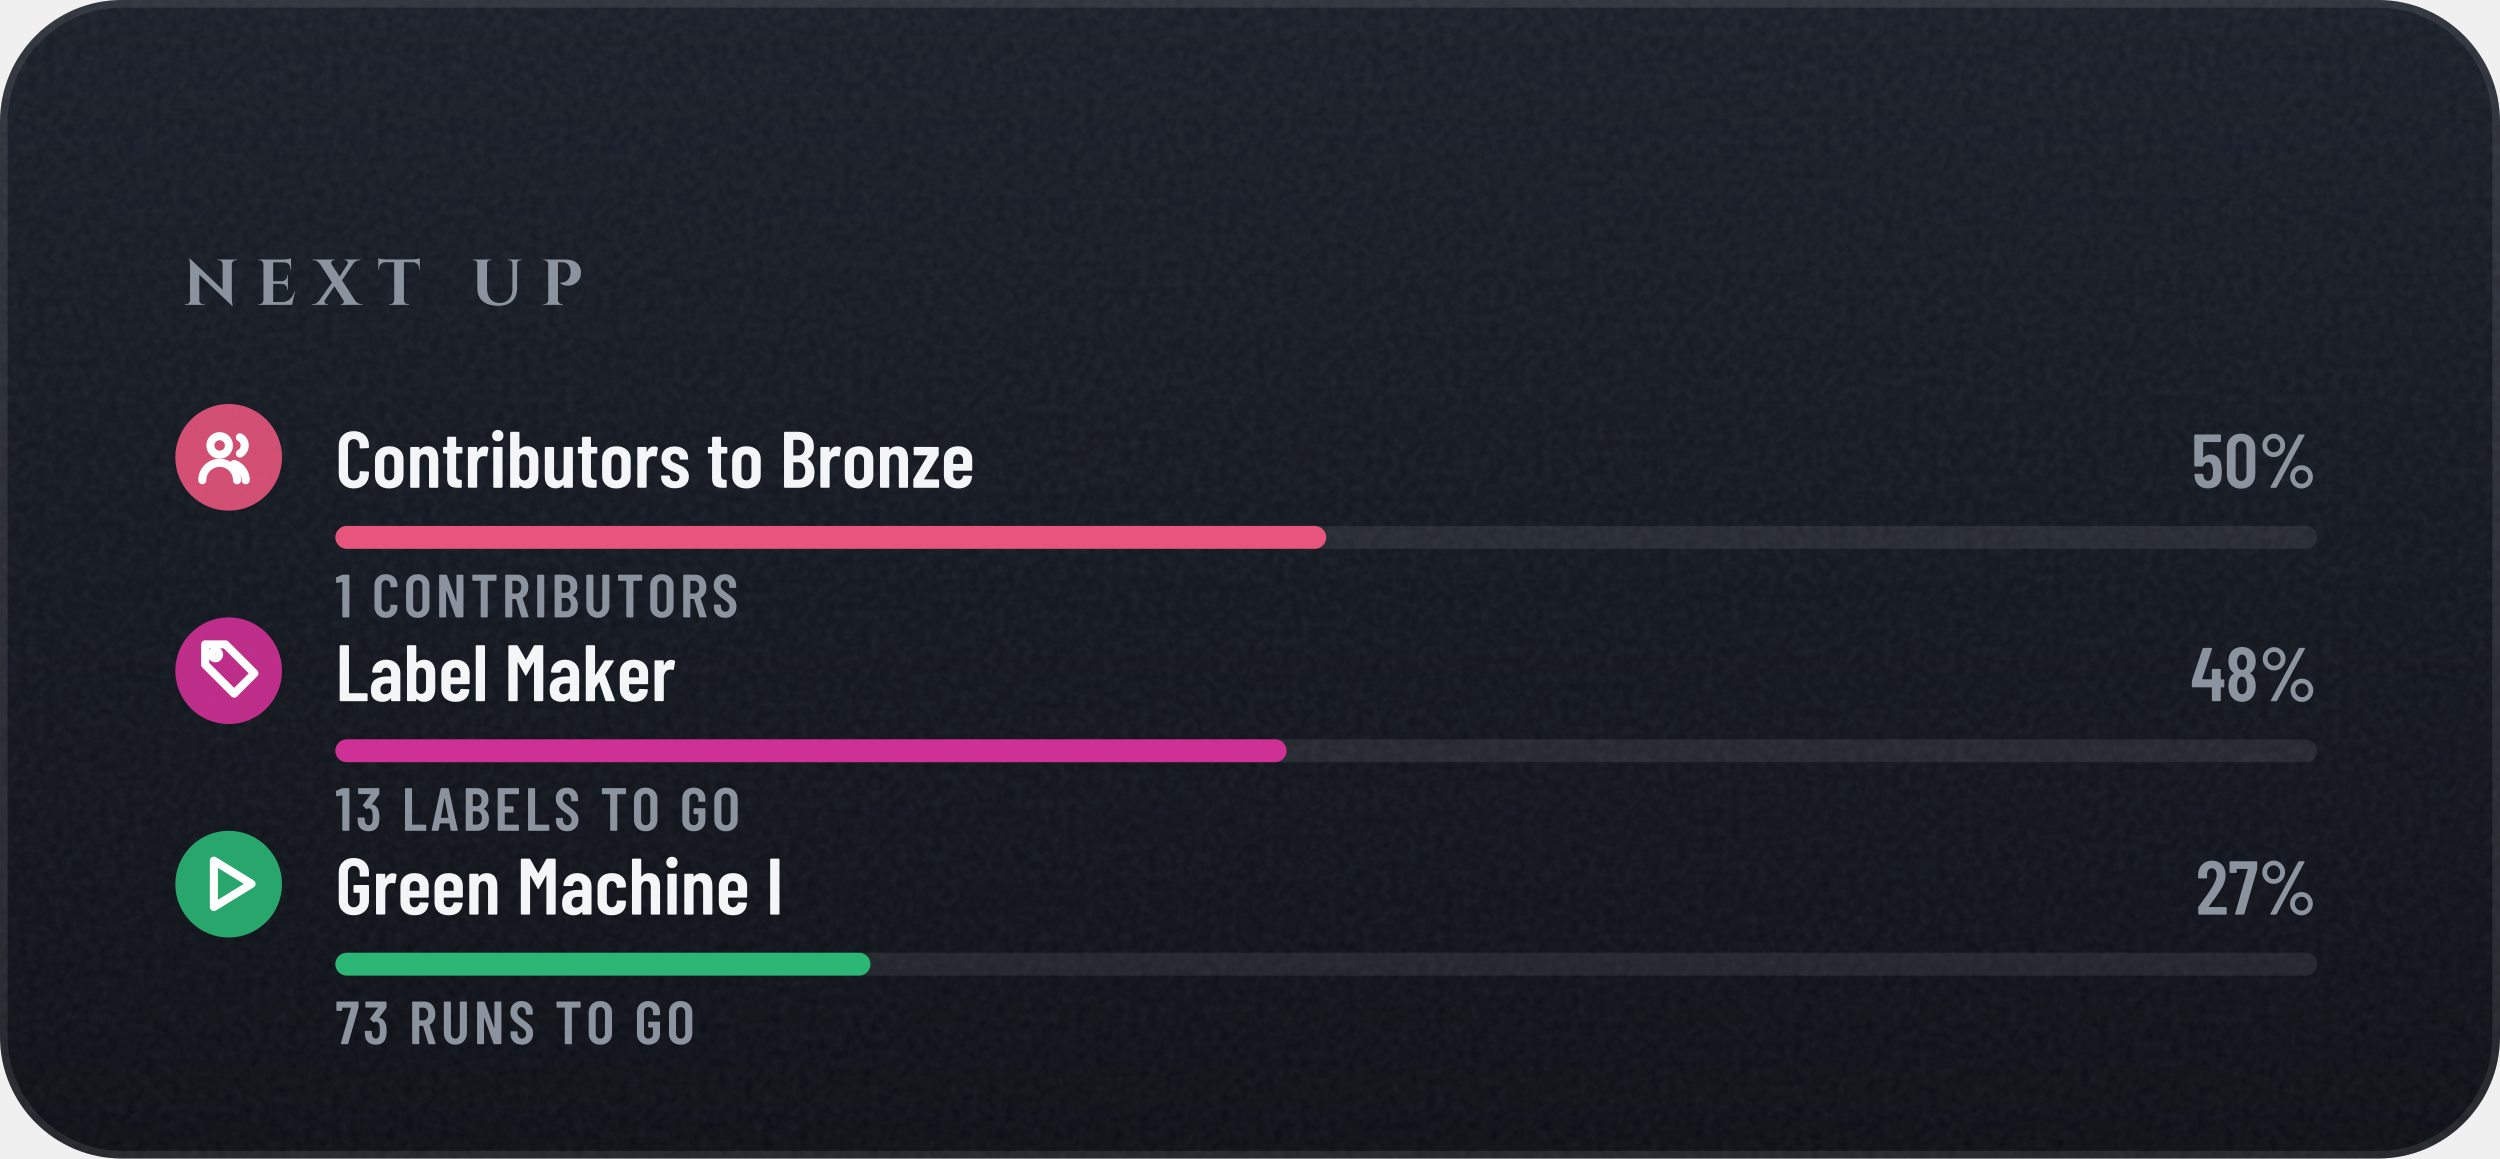
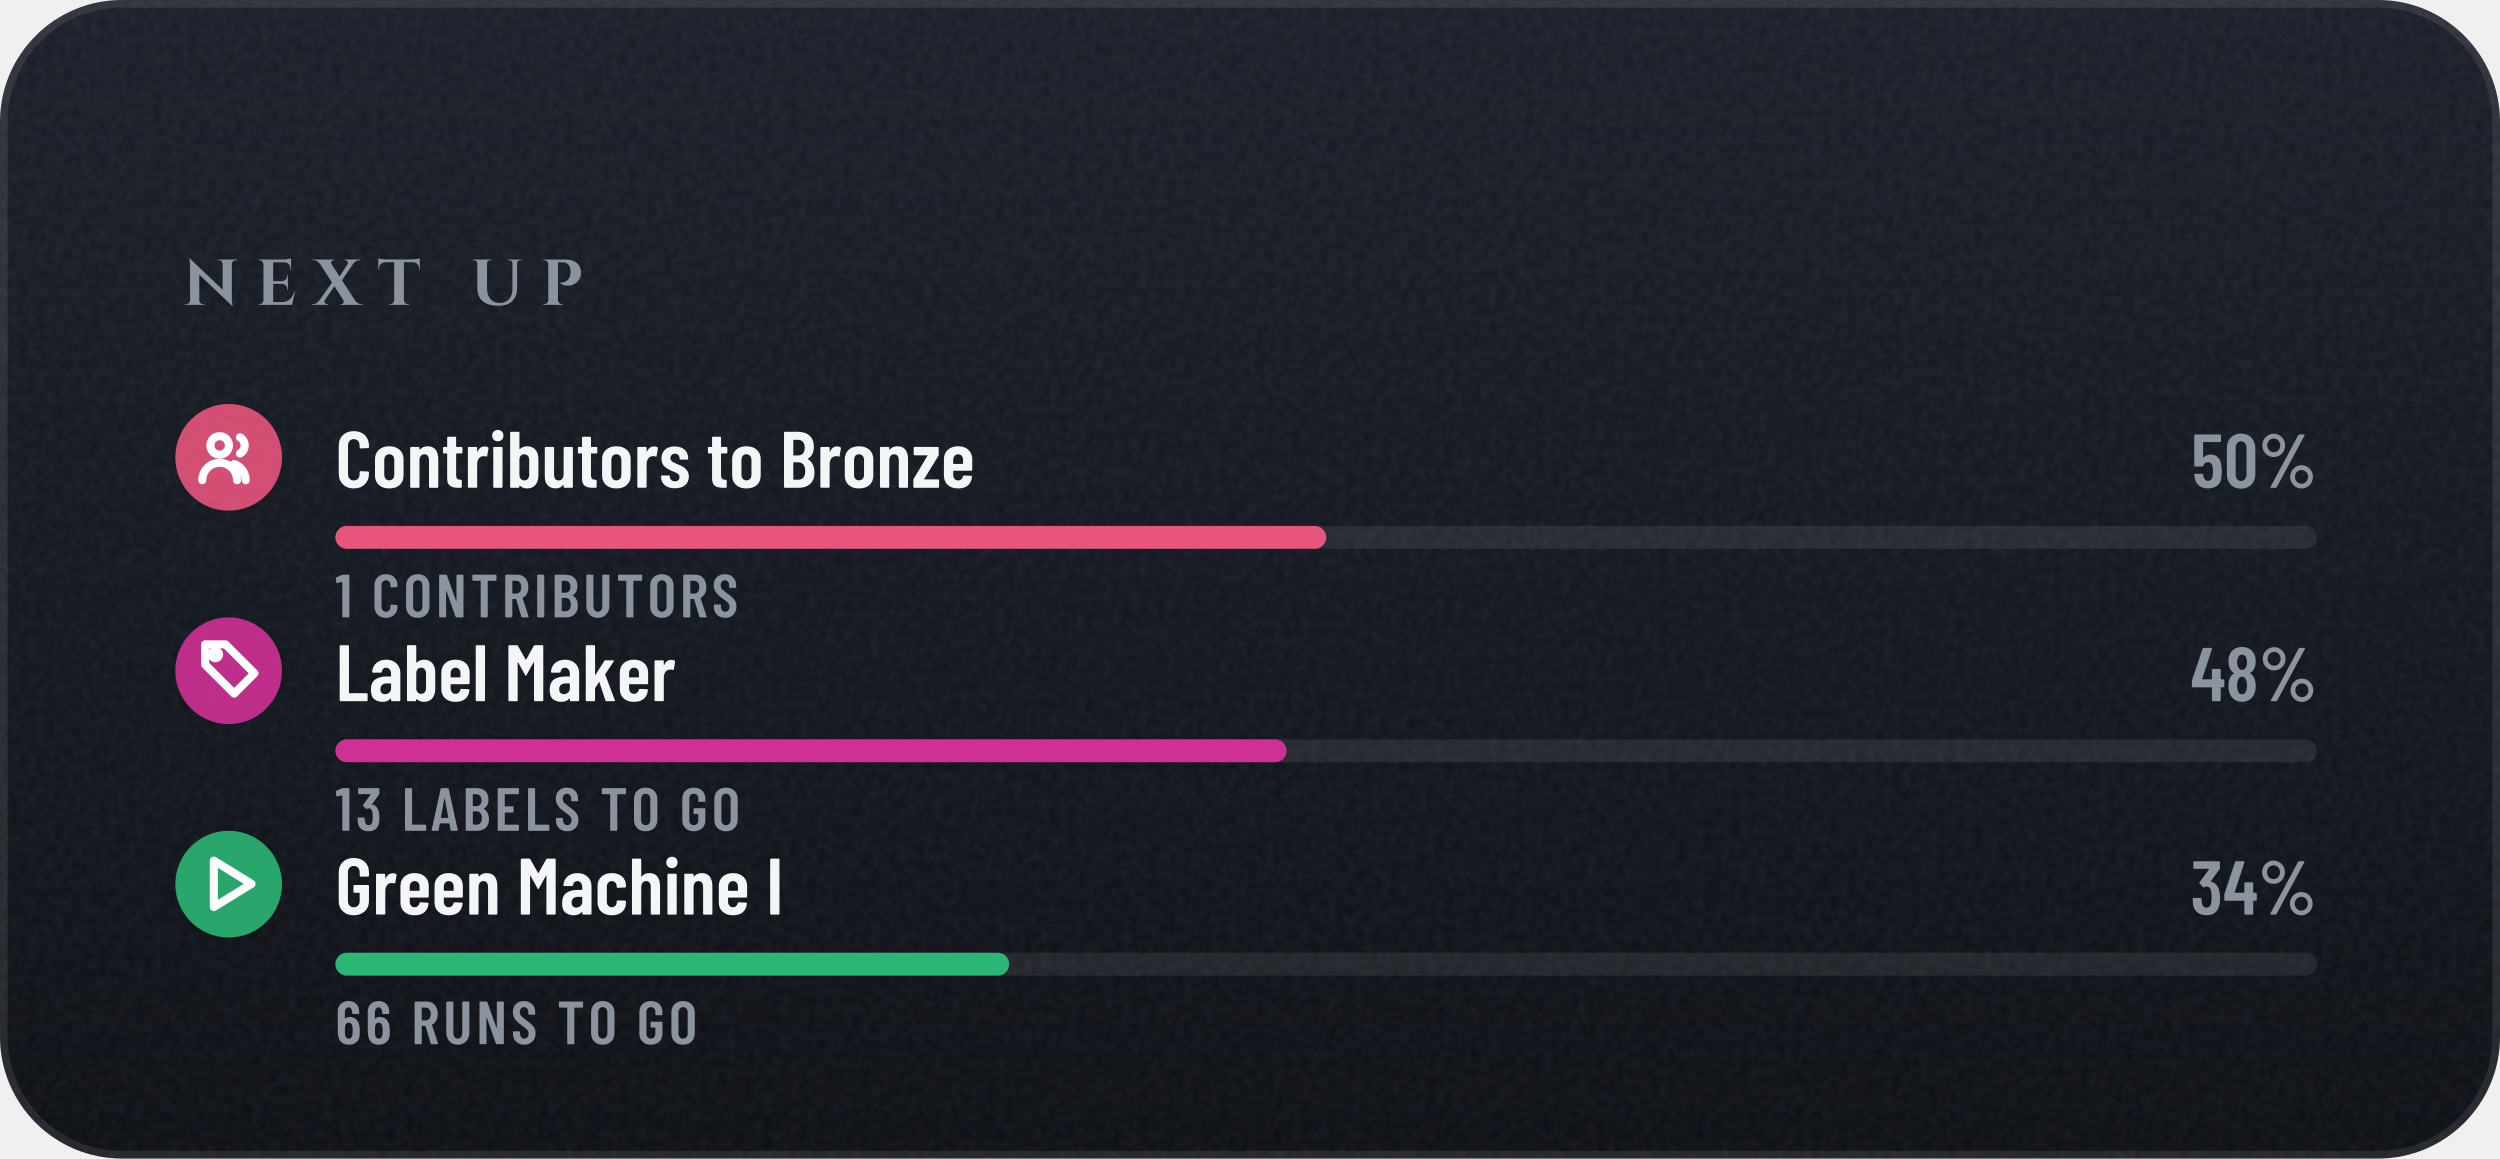
- <svg xmlns="http://www.w3.org/2000/svg" width="328" height="152" viewBox="0 0 328 152" role="img" aria-label="Next up: Contributors to Bronze 50%, Label Maker 48%, Green Machine I 27%">
+ <svg xmlns="http://www.w3.org/2000/svg" width="328" height="152" viewBox="0 0 328 152" role="img" aria-label="Next up: Contributors to Bronze 50%, Label Maker 48%, Green Machine I 34%">
  <defs>
    <linearGradient id="bg" x1="0" y1="0" x2="0" y2="1">
      <stop offset="0" stop-color="#171C26" />
      <stop offset="1" stop-color="#0A0D13" />
    </linearGradient>
    <clipPath id="card">
      <rect width="328" height="152" rx="16" />
    </clipPath>
    <filter id="grain" x="0" y="0" width="100%" height="100%">
      <feTurbulence type="fractalNoise" baseFrequency=".85" numOctaves="2" stitchTiles="stitch" />
      <feColorMatrix values="0 0 0 0 1 0 0 0 0 1 0 0 0 0 1 0 0 0 .07 0" />
    </filter>
    <radialGradient id="glow" cx=".5" cy=".5" r=".5">
      <stop offset="0" stop-color="#5A626D" stop-opacity="0" />
      <stop offset="1" stop-color="#5A626D" stop-opacity="0" />
    </radialGradient>
    <linearGradient id="mh" x1="0" y1="0" x2="1" y2="0">
      <stop offset="0" stop-color="#252A32" />
      <stop offset="0.2" stop-color="#3A414B" />
      <stop offset="0.4" stop-color="#838B96" />
      <stop offset="0.54" stop-color="#5A626D" />
      <stop offset="0.78" stop-color="#3A414B" />
      <stop offset="1" stop-color="#252A32" />
    </linearGradient>
    <linearGradient id="md" x1="0" y1="0" x2="1" y2="1">
      <stop offset="0" stop-color="#252A32" />
      <stop offset="0.2" stop-color="#3A414B" />
      <stop offset="0.4" stop-color="#838B96" />
      <stop offset="0.54" stop-color="#5A626D" />
      <stop offset="0.78" stop-color="#3A414B" />
      <stop offset="1" stop-color="#252A32" />
    </linearGradient>
    <linearGradient id="mdr" x1="1" y1="1" x2="0" y2="0">
      <stop offset="0" stop-color="#252A32" />
      <stop offset="0.2" stop-color="#3A414B" />
      <stop offset="0.4" stop-color="#838B96" />
      <stop offset="0.54" stop-color="#5A626D" />
      <stop offset="0.78" stop-color="#3A414B" />
      <stop offset="1" stop-color="#252A32" />
    </linearGradient>
    <linearGradient id="dia" x1="0" y1="0" x2="1" y2="0">
      <stop offset="0" stop-color="#6CCBFF" />
      <stop offset=".5" stop-color="#C4B2FF" />
      <stop offset="1" stop-color="#F29BDD" />
    </linearGradient>
    <linearGradient id="pb" x1="0" y1="0" x2="1" y2="0">
      <stop offset="0" stop-color="#8F5125" />
      <stop offset="1" stop-color="#F5C69A" />
    </linearGradient>
    <linearGradient id="shg" x1="0" y1="0" x2="1" y2="0">
      <stop offset="0" stop-color="#FFFFFF" stop-opacity="0" />
      <stop offset=".5" stop-color="#FFFFFF" stop-opacity=".6" />
      <stop offset="1" stop-color="#FFFFFF" stop-opacity="0" />
    </linearGradient>
  </defs>
  <g clip-path="url(#card)">
    <rect width="328" height="152" fill="url(#bg)" />
    <rect width="328" height="152" filter="url(#grain)" />
  </g>
  <rect x=".5" y=".5" width="327" height="151" rx="15.5" fill="none" stroke="#FFFFFF" stroke-opacity=".09" />
  <g transform="translate(24 40) scale(0.0085 -0.0085)" fill="#8B949E">
    <use href="#s78" x="0" />
    <use href="#s69" x="1124" />
    <use href="#s88" x="2015" />
    <use href="#s84" x="3002" />
    <use href="#s85" x="4437" />
    <use href="#s80" x="5517" />
  </g>
  <circle cx="30" cy="60" r="7" fill="#E7557C" fill-opacity=".9" />
  <g transform="translate(25.4 55.4) scale(0.38)" fill="none" stroke="#FFFFFF" stroke-width="2.8" stroke-linecap="round" stroke-linejoin="round">
    <circle cx="9" cy="8" r="3.2" />
    <path d="M3 20a6 6 0 0 1 12 0M16 5.2a3.2 3.2 0 0 1 0 5.6M18 20a6 6 0 0 0-4-5.6" />
  </g>
  <g transform="translate(44 64) scale(0.0105 -0.0105)" fill="#F3F5F7">
    <use href="#m67" x="0" />
    <use href="#m111" x="457" />
    <use href="#m110" x="889" />
    <use href="#m116" x="1328" />
    <use href="#m114" x="1610" />
    <use href="#m105" x="1923" />
    <use href="#m98" x="2138" />
    <use href="#m117" x="2575" />
    <use href="#m116" x="3013" />
    <use href="#m111" x="3295" />
    <use href="#m114" x="3727" />
    <use href="#m115" x="4040" />
    <use href="#m116" x="4638" />
    <use href="#m111" x="4920" />
    <use href="#m66" x="5552" />
    <use href="#m114" x="6014" />
    <use href="#m111" x="6327" />
    <use href="#m110" x="6759" />
    <use href="#m122" x="7198" />
    <use href="#m101" x="7566" />
  </g>
  <g transform="translate(287.5 64) scale(0.01 -0.01)" fill="#8B949E">
    <use href="#m53" x="0" />
    <use href="#m48" x="428" />
    <use href="#m37" x="878" />
  </g>
  <rect x="44" y="69" width="260" height="3" rx="1.5" fill="#FFFFFF" fill-opacity=".08" />
  <rect x="44" y="69" width="130" height="3" rx="1.5" fill="#E7557C" />
  <g transform="translate(44 81) scale(0.008 -0.008)" fill="#8B949E">
    <use href="#m49" x="0" />
    <use href="#m67" x="599" />
    <use href="#m79" x="1118" />
    <use href="#m78" x="1648" />
    <use href="#m84" x="2218" />
    <use href="#m82" x="2732" />
    <use href="#m73" x="3256" />
    <use href="#m66" x="3542" />
    <use href="#m85" x="4066" />
    <use href="#m84" x="4607" />
    <use href="#m79" x="5122" />
    <use href="#m82" x="5651" />
    <use href="#m83" x="6174" />
  </g>
  <circle cx="30" cy="88" r="7" fill="#CF3095" fill-opacity=".9" />
  <g transform="translate(25.4 83.4) scale(0.38)" fill="none" stroke="#FFFFFF" stroke-width="2.8" stroke-linecap="round" stroke-linejoin="round">
    <path d="M11 3H4v7l10 10 7-7z" />
    <circle cx="7.5" cy="6.5" r="1.3" />
  </g>
  <g transform="translate(44 92) scale(0.0105 -0.0105)" fill="#F3F5F7">
    <use href="#m76" x="0" />
    <use href="#m97" x="415" />
    <use href="#m98" x="849" />
    <use href="#m101" x="1286" />
    <use href="#m108" x="1712" />
    <use href="#m77" x="2111" />
    <use href="#m97" x="2649" />
    <use href="#m107" x="3083" />
    <use href="#m101" x="3516" />
    <use href="#m114" x="3942" />
  </g>
  <g transform="translate(287.4 92) scale(0.01 -0.01)" fill="#8B949E">
    <use href="#m52" x="0" />
    <use href="#m56" x="459" />
    <use href="#m37" x="893" />
  </g>
  <rect x="44" y="97" width="260" height="3" rx="1.5" fill="#FFFFFF" fill-opacity=".08" />
  <rect x="44" y="97" width="124.8" height="3" rx="1.5" fill="#CF3095" />
  <g transform="translate(44 109) scale(0.008 -0.008)" fill="#8B949E">
    <use href="#m49" x="0" />
    <use href="#m51" x="336" />
    <use href="#m76" x="1088" />
    <use href="#m65" x="1565" />
    <use href="#m66" x="2084" />
    <use href="#m69" x="2608" />
    <use href="#m76" x="3106" />
    <use href="#m83" x="3583" />
    <use href="#m84" x="4342" />
    <use href="#m79" x="4856" />
    <use href="#m71" x="5648" />
    <use href="#m79" x="6173" />
  </g>
  <circle cx="30" cy="116" r="7" fill="#2BB675" fill-opacity=".9" />
  <g transform="translate(25.4 111.4) scale(0.38)" fill="none" stroke="#FFFFFF" stroke-width="2.8" stroke-linecap="round" stroke-linejoin="round">
    <path d="M7 4l13 8-13 8z" />
  </g>
  <g transform="translate(44 120) scale(0.0105 -0.0105)" fill="#F3F5F7">
    <use href="#m71" x="0" />
    <use href="#m114" x="462" />
    <use href="#m101" x="775" />
    <use href="#m101" x="1201" />
    <use href="#m110" x="1627" />
    <use href="#m77" x="2266" />
    <use href="#m97" x="2804" />
    <use href="#m99" x="3238" />
    <use href="#m104" x="3660" />
    <use href="#m105" x="4099" />
    <use href="#m110" x="4314" />
    <use href="#m101" x="4753" />
    <use href="#m73" x="5379" />
  </g>
-   <g transform="translate(288.1 120) scale(0.01 -0.01)" fill="#8B949E">
-     <use href="#m50" x="0" />
-     <use href="#m55" x="425" />
-     <use href="#m37" x="817" />
+   <g transform="translate(287.4 120) scale(0.01 -0.01)" fill="#8B949E">
+     <use href="#m51" x="0" />
+     <use href="#m52" x="426" />
+     <use href="#m37" x="885" />
  </g>
  <rect x="44" y="125" width="260" height="3" rx="1.5" fill="#FFFFFF" fill-opacity=".08" />
-   <rect x="44" y="125" width="70.2" height="3" rx="1.5" fill="#2BB675" />
+   <rect x="44" y="125" width="88.4" height="3" rx="1.5" fill="#2BB675" />
  <g transform="translate(44 137) scale(0.008 -0.008)" fill="#8B949E">
-     <use href="#m55" x="0" />
-     <use href="#m51" x="454" />
-     <use href="#m82" x="1206" />
-     <use href="#m85" x="1729" />
-     <use href="#m78" x="2270" />
-     <use href="#m83" x="2839" />
-     <use href="#m84" x="3598" />
-     <use href="#m79" x="4112" />
-     <use href="#m71" x="4904" />
-     <use href="#m79" x="5429" />
+     <use href="#m54" x="0" />
+     <use href="#m54" x="492" />
+     <use href="#m82" x="1246" />
+     <use href="#m85" x="1769" />
+     <use href="#m78" x="2310" />
+     <use href="#m83" x="2879" />
+     <use href="#m84" x="3638" />
+     <use href="#m79" x="4152" />
+     <use href="#m71" x="4944" />
+     <use href="#m79" x="5469" />
  </g>
  <defs>
    <path id="m37" d="M54 557Q54 598 74 633Q94 668 128 688Q163 709 204 709Q244 709 278 688Q313 668 333 633Q353 598 353 557Q353 515 333 480Q313 445 279 424Q245 404 204 404Q163 404 128 424Q94 445 74 480Q54 515 54 557ZM162 14 526 692Q530 700 541 700H599Q606 700 608 696Q610 692 607 686L243 8Q239 0 228 0H170Q163 0 161 4Q159 8 162 14ZM289 557Q289 594 264 620Q239 647 204 647Q168 647 143 621Q118 595 118 557Q118 519 143 492Q168 466 204 466Q240 466 264 492Q289 519 289 557ZM419 144Q419 185 439 220Q459 255 493 276Q527 296 568 296Q609 296 643 276Q677 255 697 220Q717 185 717 144Q717 102 697 67Q677 32 643 12Q609 -9 568 -9Q527 -9 493 12Q459 32 439 67Q419 102 419 144ZM654 144Q654 182 629 208Q604 234 568 234Q532 234 507 208Q482 182 482 144Q482 106 507 80Q532 53 568 53Q604 53 629 80Q654 106 654 144Z" />
    <path id="m48" d="M38 183V517Q38 604 89 658Q140 711 224 711Q309 711 360 658Q412 604 412 517V183Q412 96 360 42Q309 -11 224 -11Q140 -11 89 42Q38 96 38 183ZM296 176V524Q296 563 276 586Q257 610 224 610Q192 610 173 586Q154 563 154 524V176Q154 137 173 114Q192 90 224 90Q257 90 276 114Q296 137 296 176Z" />
    <path id="m49" d="M122 700H218Q223 700 226 696Q230 693 230 688V12Q230 7 226 4Q223 0 218 0H126Q121 0 118 4Q114 7 114 12V576Q114 578 112 580Q111 582 109 581L27 565H24Q13 565 13 576L10 643Q10 653 18 657L107 697Q114 700 122 700Z" />
-     <path id="m50" d="M173 100H392Q397 100 400 96Q404 93 404 88V12Q404 7 400 4Q397 0 392 0H43Q38 0 34 4Q31 7 31 12V92Q31 101 36 107L75 160Q114 212 152 266Q189 320 215 363Q273 459 273 522Q273 562 256 585Q238 608 209 608Q180 608 163 586Q146 563 147 526V487Q147 482 144 478Q140 475 135 475H41Q36 475 32 478Q29 482 29 487V530Q33 610 84 659Q134 708 214 708Q293 708 342 656Q390 605 390 521Q390 471 373 422Q356 373 319 317Q294 277 260 229Q225 181 214 166Q184 126 170 106Q168 104 169 102Q170 100 173 100Z" />
    <path id="m51" d="M387 218Q387 169 380 134Q368 66 326 29Q283 -8 210 -8Q134 -8 86 32Q38 73 32 143Q30 165 28 207Q28 219 40 219H132Q144 219 144 207Q146 173 148 156Q153 125 169 108Q185 92 210 92Q234 92 250 108Q266 123 271 152Q276 182 276 230Q276 281 269 315Q263 341 248 355Q233 369 210 369Q195 369 183 360Q177 356 174 356Q172 356 166 360L119 408Q115 412 115 417Q115 421 118 425L243 595Q245 597 244 599Q242 601 239 601H49Q44 601 40 604Q37 608 37 613V688Q37 693 40 696Q44 700 49 700H373Q378 700 382 696Q385 693 385 688V609Q385 602 380 594L266 438Q262 432 268 431Q309 426 338 392Q368 358 378 307Q387 267 387 218Z" />
    <path id="m52" d="M443 275V194Q443 189 440 186Q436 182 431 182H401Q396 182 396 177V12Q396 7 392 4Q389 0 384 0H292Q287 0 284 4Q280 7 280 12V177Q280 182 275 182H29Q24 182 20 186Q17 189 17 194V259Q17 268 19 274L158 690Q161 700 171 700H271Q277 700 280 696Q283 693 281 686L153 293Q152 287 157 287H275Q280 287 280 292V412Q280 417 284 420Q287 424 292 424H384Q389 424 392 420Q396 417 396 412V292Q396 287 401 287H431Q436 287 440 284Q443 280 443 275Z" />
    <path id="m53" d="M400 216Q400 175 396 146Q391 72 344 32Q297 -8 219 -8Q145 -8 99 30Q53 68 43 144L40 172Q40 184 52 184H144Q156 184 157 172Q157 166 159 154Q171 92 219 92Q244 92 260 108Q275 124 280 153Q284 178 284 217Q284 254 278 281Q273 307 258 322Q242 336 219 336Q171 336 157 290Q154 279 144 279H51Q46 279 42 282Q39 286 39 291V688Q39 693 42 696Q46 700 51 700H377Q382 700 386 696Q389 693 389 688V612Q389 607 386 604Q382 600 377 600H160Q155 600 155 595V400Q155 397 157 396Q159 396 161 398Q178 416 202 426Q227 437 254 437Q314 437 350 398Q387 360 394 290Q400 259 400 216Z" />
-     <path id="m55" d="M90 13 255 594Q257 600 251 600H116Q111 600 111 595V559Q111 554 108 550Q104 547 99 547H28Q23 547 20 550Q16 554 16 559L17 688Q17 693 20 696Q24 700 29 700H368Q373 700 376 696Q380 693 380 688V607Q380 603 378 593L211 10Q208 0 197 0H100Q87 0 90 13Z" />
+     <path id="m54" d="M401 216Q401 193 399 151Q394 75 346 34Q299 -8 221 -8Q147 -8 101 30Q55 69 46 144Q40 171 40 207L39 532Q39 613 88 660Q138 708 219 708Q295 708 343 660Q391 612 391 532V507Q391 502 388 498Q384 495 379 495H287Q282 495 278 498Q275 502 275 507V526Q275 560 258 582Q242 605 219 605Q191 605 174 583Q156 561 156 526V423Q156 420 158 419Q160 418 162 420Q191 447 234 447Q303 447 346 403Q389 359 396 286Q401 253 401 216ZM284 224Q284 250 279 295Q267 353 220 353Q196 353 180 338Q165 322 160 292Q156 257 156 224Q156 195 159 157Q164 125 180 108Q195 91 220 91Q245 91 260 109Q276 127 281 160Q284 196 284 224Z" />
    <path id="m56" d="M325 364Q358 345 375 306Q396 259 396 200Q396 147 380 107Q360 53 318 22Q275 -8 216 -8Q158 -8 116 22Q73 52 53 106Q38 148 38 200Q38 259 56 301Q71 341 109 363Q113 366 109 369Q76 390 58 427Q38 470 38 523Q38 581 58 620Q78 664 120 688Q161 712 216 712Q270 712 312 688Q353 665 374 621Q396 579 396 523Q396 471 376 429Q358 392 325 371Q319 367 325 364ZM159 559Q152 541 152 513Q152 483 162 456Q169 435 183 423Q197 411 216 411Q237 411 252 424Q266 436 273 459Q281 483 281 513Q281 547 271 568Q264 589 250 600Q236 612 216 612Q198 612 184 602Q171 591 164 573ZM281 206Q281 244 272 271Q266 295 252 308Q237 322 216 322Q195 322 180 308Q166 294 160 268Q152 242 152 208Q152 177 158 151Q163 123 178 108Q194 92 216 92Q239 92 255 108Q271 124 276 153Q281 180 281 206Z" />
    <path id="m65" d="M325 11 306 116Q306 121 300 121H154Q148 121 148 116L129 11Q128 0 116 0H25Q11 0 14 13L162 689Q164 700 175 700H281Q292 700 294 689L442 13V9Q442 0 431 0H338Q326 0 325 11ZM171 212H282Q288 212 287 217L229 533Q228 536 226 536Q224 536 223 533L166 217Q165 212 171 212Z" />
    <path id="m66" d="M242 0H66Q61 0 58 4Q54 7 54 12V688Q54 693 58 696Q61 700 66 700H224Q319 700 373 652Q427 604 427 512Q427 409 354 365Q349 362 352 359Q391 334 413 292Q435 250 435 192Q435 100 382 50Q328 0 242 0ZM170 595V409Q170 404 175 404H226Q267 404 290 429Q313 454 313 500Q313 548 290 574Q267 600 226 600H175Q170 600 170 595ZM319 208Q319 260 296 290Q273 319 233 319H175Q170 319 170 314V106Q170 101 175 101H233Q273 101 296 129Q319 157 319 208Z" />
    <path id="m67" d="M42 180V521Q42 607 94 658Q145 708 230 708Q316 708 368 658Q420 607 420 521V509Q420 504 416 500Q413 496 408 496L315 492Q303 492 303 504V529Q303 564 283 586Q263 608 230 608Q198 608 178 586Q158 564 158 529V171Q158 136 178 114Q198 92 230 92Q263 92 283 114Q303 136 303 171V196Q303 201 306 204Q310 208 315 208L408 204Q413 204 416 200Q420 197 420 192V180Q420 95 368 44Q316 -8 230 -8Q145 -8 94 44Q42 95 42 180Z" />
    <path id="m69" d="M391 600H175Q170 600 170 595V406Q170 401 175 401H303Q308 401 312 398Q315 394 315 389V312Q315 307 312 304Q308 300 303 300H175Q170 300 170 295V105Q170 100 175 100H391Q396 100 400 96Q403 93 403 88V12Q403 7 400 4Q396 0 391 0H66Q61 0 58 4Q54 7 54 12V688Q54 693 58 696Q61 700 66 700H391Q396 700 400 696Q403 693 403 688V612Q403 607 400 604Q396 600 391 600Z" />
    <path id="m71" d="M42 173V527Q42 609 94 658Q145 708 230 708Q315 708 368 658Q420 609 420 526V487Q420 482 416 478Q413 475 408 475H316Q311 475 308 478Q304 482 304 487V528Q304 564 284 586Q263 608 230 608Q197 608 177 586Q157 564 157 528V172Q157 136 177 114Q197 92 230 92Q263 92 284 114Q304 136 304 172V268Q304 273 299 273H238Q233 273 230 276Q226 280 226 285V358Q226 363 230 366Q233 370 238 370H408Q413 370 416 366Q420 363 420 358V173Q420 91 368 42Q315 -8 230 -8Q145 -8 94 42Q42 91 42 173Z" />
    <path id="m73" d="M54 12V688Q54 693 58 696Q61 700 66 700H158Q163 700 166 696Q170 693 170 688V12Q170 7 166 4Q163 0 158 0H66Q61 0 58 4Q54 7 54 12Z" />
    <path id="m76" d="M54 12V688Q54 693 58 696Q61 700 66 700H158Q163 700 166 696Q170 693 170 688V105Q170 100 175 100H391Q396 100 400 96Q403 93 403 88V12Q403 7 400 4Q396 0 391 0H66Q61 0 58 4Q54 7 54 12Z" />
    <path id="m77" d="M383 700H475Q480 700 484 696Q487 693 487 688V12Q487 7 484 4Q480 0 475 0H383Q378 0 374 4Q371 7 371 12V484Q371 488 369 488Q367 488 365 485L278 327Q273 319 269 319Q265 319 260 327L173 485Q171 488 169 488Q167 488 167 484V12Q167 7 164 4Q160 0 155 0H63Q58 0 54 4Q51 7 51 12V688Q51 693 54 696Q58 700 63 700H155Q165 700 170 692L267 521Q270 517 273 521L368 692Q373 700 383 700Z" />
    <path id="m78" d="M350 700H441Q446 700 450 696Q453 693 453 688V12Q453 7 450 4Q446 0 441 0H336Q326 0 323 10L174 434Q173 437 170 436Q168 436 168 433L169 12Q169 7 166 4Q162 0 157 0H66Q61 0 58 4Q54 7 54 12V688Q54 693 58 696Q61 700 66 700H169Q179 700 182 690L332 269Q333 266 336 266Q338 267 338 270V688Q338 693 342 696Q345 700 350 700Z" />
    <path id="m79" d="M42 182V518Q42 604 94 656Q147 708 233 708Q319 708 372 656Q425 604 425 518V182Q425 96 372 44Q319 -8 233 -8Q147 -8 94 44Q42 96 42 182ZM309 177V523Q309 561 288 584Q267 608 233 608Q199 608 178 584Q158 561 158 523V177Q158 139 178 116Q199 92 233 92Q267 92 288 116Q309 139 309 177Z" />
    <path id="m82" d="M318 10 233 297Q231 301 228 301H175Q170 301 170 296V12Q170 7 166 4Q163 0 158 0H66Q61 0 58 4Q54 7 54 12V688Q54 693 58 696Q61 700 66 700H254Q307 700 348 674Q388 649 410 602Q433 556 433 496Q433 434 409 389Q385 344 342 321Q338 320 339 315L437 14Q438 12 438 9Q438 0 427 0H331Q321 0 318 10ZM170 595V396Q170 391 175 391H236Q272 391 294 419Q317 447 317 495Q317 543 294 572Q272 600 236 600H175Q170 600 170 595Z" />
    <path id="m83" d="M34 173V199Q34 204 38 208Q41 211 46 211H137Q142 211 146 208Q149 204 149 199V179Q149 140 168 116Q188 92 219 92Q250 92 270 114Q290 137 290 174Q290 200 279 219Q268 238 248 255Q228 272 184 304Q134 340 104 368Q73 396 52 436Q32 475 32 527Q32 610 82 659Q132 708 214 708Q297 708 348 656Q399 605 399 520V496Q399 491 396 488Q392 484 387 484H297Q292 484 288 488Q285 491 285 496V522Q285 561 266 584Q246 608 214 608Q184 608 165 586Q146 565 146 527Q146 491 166 466Q187 441 247 397Q308 352 339 324Q370 295 387 261Q404 227 404 180Q404 95 353 44Q302 -8 219 -8Q136 -8 85 42Q34 92 34 173Z" />
    <path id="m84" d="M425 688V612Q425 607 422 604Q418 600 413 600H286Q281 600 281 595V12Q281 7 278 4Q274 0 269 0H177Q172 0 168 4Q165 7 165 12V595Q165 600 160 600H40Q35 600 32 604Q28 607 28 612V688Q28 693 32 696Q35 700 40 700H413Q418 700 422 696Q425 693 425 688Z" />
    <path id="m85" d="M50 194V688Q50 693 54 696Q57 700 62 700H154Q159 700 162 696Q166 693 166 688V182Q166 142 186 117Q206 92 239 92Q272 92 292 117Q312 142 312 182V688Q312 693 316 696Q319 700 324 700H416Q421 700 424 696Q428 693 428 688V194Q428 103 376 48Q324 -8 239 -8Q153 -8 102 48Q50 103 50 194Z" />
    <path id="m97" d="M397 352V12Q397 7 394 4Q390 0 385 0H293Q288 0 284 4Q281 7 281 12V31Q281 34 279 35Q277 36 275 33Q240 -8 173 -8Q116 -8 72 24Q29 57 29 143Q29 233 82 271Q134 309 224 309H276Q281 309 281 314V340Q281 376 263 398Q245 419 218 419Q197 419 183 406Q169 392 166 369Q165 357 153 357H56Q44 357 45 369Q50 437 98 478Q147 519 220 519Q299 519 348 473Q397 427 397 352ZM281 160V217Q281 222 276 222H224Q190 222 169 204Q148 185 148 150Q148 119 164 104Q180 88 205 88Q235 88 258 107Q281 126 281 160Z" />
    <path id="m98" d="M399 357V154Q399 80 362 36Q325 -8 258 -8Q204 -8 168 27Q166 29 164 28Q162 27 162 24V12Q162 7 158 4Q155 0 150 0H58Q53 0 50 4Q46 7 46 12V688Q46 693 50 696Q53 700 58 700H150Q155 700 158 696Q162 693 162 688V486Q162 483 164 482Q167 482 170 486Q189 503 212 511Q236 519 258 519Q324 519 362 476Q399 433 399 357ZM222 419Q198 419 182 404Q166 388 162 362V149Q166 123 182 108Q198 92 222 92Q250 92 267 112Q284 131 284 163V348Q284 380 267 400Q250 419 222 419Z" />
    <path id="m99" d="M38 155V357Q38 430 86 474Q133 519 215 519Q297 519 345 476Q393 432 393 365V351Q393 346 390 342Q386 339 381 339L289 335Q277 335 277 347V357Q277 382 260 400Q242 419 215 419Q188 419 171 399Q154 379 154 348V163Q154 132 171 112Q188 92 215 92Q242 92 260 110Q277 129 277 155V165Q277 170 280 174Q284 177 289 177L381 176Q386 176 390 172Q393 169 393 164V146Q393 77 345 34Q297 -8 215 -8Q133 -8 86 36Q38 80 38 155Z" />
    <path id="m101" d="M380 213H159Q154 213 154 208V163Q154 132 171 112Q188 92 215 92Q238 92 254 106Q271 121 276 144Q279 154 289 154L378 150Q383 150 386 146Q390 143 389 137Q382 67 338 30Q294 -8 215 -8Q133 -8 86 36Q38 79 38 154V357Q38 430 86 474Q133 519 215 519Q297 519 344 474Q392 430 392 357V225Q392 220 388 216Q385 213 380 213ZM154 348V303Q154 298 159 298H272Q277 298 277 303V348Q277 380 260 400Q243 419 215 419Q188 419 171 399Q154 379 154 348Z" />
    <path id="m104" d="M397 352V12Q397 7 394 4Q390 0 385 0H293Q288 0 284 4Q281 7 281 12V343Q281 379 266 399Q251 419 223 419Q194 419 178 398Q162 377 162 340V12Q162 7 158 4Q155 0 150 0H58Q53 0 50 4Q46 7 46 12V688Q46 693 50 696Q53 700 58 700H150Q155 700 158 696Q162 693 162 688V479Q162 476 164 476Q167 475 170 479Q204 519 265 519Q330 519 364 476Q397 432 397 352Z" />
    <path id="m105" d="M36 652Q36 683 56 703Q76 723 107 723Q138 723 158 703Q177 683 177 652Q177 621 157 601Q137 581 107 581Q76 581 56 601Q36 621 36 652ZM50 12V499Q50 504 54 508Q57 511 62 511H154Q159 511 162 508Q166 504 166 499V12Q166 7 162 4Q159 0 154 0H62Q57 0 54 4Q50 7 50 12Z" />
    <path id="m107" d="M46 12V688Q46 693 50 696Q53 700 58 700H150Q155 700 158 696Q162 693 162 688V332Q162 328 164 328Q166 328 168 331L277 503Q281 511 291 511H387Q394 511 396 506Q398 502 394 496L290 339Q288 335 289 332L409 14Q410 12 410 9Q410 0 399 0H304Q294 0 291 10L217 236Q216 239 214 240Q212 240 211 237L164 167Q162 163 162 161V12Q162 7 158 4Q155 0 150 0H58Q53 0 50 4Q46 7 46 12Z" />
    <path id="m108" d="M42 12V688Q42 693 46 696Q49 700 54 700H146Q151 700 154 696Q158 693 158 688V12Q158 7 154 4Q151 0 146 0H54Q49 0 46 4Q42 7 42 12Z" />
    <path id="m110" d="M397 352V12Q397 7 394 4Q390 0 385 0H293Q288 0 284 4Q281 7 281 12V343Q281 379 266 399Q251 419 223 419Q194 419 178 398Q162 377 162 340V12Q162 7 158 4Q155 0 150 0H58Q53 0 50 4Q46 7 46 12V499Q46 504 50 508Q53 511 58 511H150Q155 511 158 508Q162 504 162 499V479Q162 476 164 476Q167 475 170 479Q204 519 265 519Q330 519 364 476Q397 432 397 352Z" />
    <path id="m111" d="M38 155V356Q38 430 86 474Q134 519 216 519Q299 519 347 474Q395 430 395 356V155Q395 80 348 36Q300 -8 216 -8Q133 -8 86 36Q38 80 38 155ZM279 164V348Q279 379 262 399Q244 419 216 419Q188 419 171 400Q154 380 154 348V164Q154 132 171 112Q188 93 216 93Q244 93 262 112Q279 132 279 164Z" />
    <path id="m114" d="M297 507Q305 502 303 492L287 399Q286 387 273 392Q259 396 247 396Q235 396 225 393Q197 389 180 362Q162 334 162 296V13Q162 8 158 4Q155 1 150 1H58Q53 1 50 4Q46 8 46 13V499Q46 504 50 508Q53 511 58 511H150Q155 511 158 508Q162 504 162 499V453Q162 449 164 448Q166 448 167 452Q194 517 255 517Q282 517 297 507Z" />
    <path id="m115" d="M30 135V142Q30 147 34 150Q37 154 42 154H128Q133 154 136 150Q140 147 140 142V137Q140 113 158 97Q177 81 204 81Q230 81 245 96Q260 111 260 134Q260 154 247 168Q234 181 219 188Q204 195 165 211Q108 233 72 267Q35 301 35 368Q35 438 80 478Q124 517 200 517Q278 517 324 476Q369 434 369 364Q369 359 366 356Q362 352 357 352H273Q268 352 264 356Q261 359 261 364V370Q261 394 244 410Q228 426 203 426Q177 426 162 410Q146 393 146 370Q146 351 158 338Q170 325 185 318Q200 310 235 295Q277 278 306 262Q334 245 356 214Q377 184 377 139Q377 72 330 33Q283 -6 203 -6Q124 -6 77 32Q30 70 30 135Z" />
    <path id="m116" d="M248 429H186Q181 429 181 424V162Q181 127 194 114Q207 100 233 101H240Q245 101 248 98Q252 94 252 89V12Q252 7 248 4Q245 0 240 0H206Q138 0 104 25Q69 50 69 119V424Q69 429 64 429H29Q24 429 20 432Q17 436 17 441V499Q17 504 20 508Q24 511 29 511H64Q69 511 69 516V626Q69 631 72 634Q76 638 81 638H169Q174 638 178 634Q181 631 181 626V516Q181 511 186 511H248Q253 511 256 508Q260 504 260 499V441Q260 436 256 432Q253 429 248 429Z" />
    <path id="m117" d="M289 511H381Q386 511 390 508Q393 504 393 499V12Q393 7 390 4Q386 0 381 0H289Q284 0 280 4Q277 7 277 12V34Q277 37 275 38Q273 39 271 36Q242 -7 178 -7Q117 -7 80 30Q42 66 42 142V499Q42 504 46 508Q49 511 54 511H146Q151 511 154 508Q158 504 158 499V167Q158 92 216 92Q245 92 261 114Q277 135 277 172V499Q277 504 280 508Q284 511 289 511Z" />
    <path id="m122" d="M24 12V97Q24 105 28 112L200 400Q203 406 197 406H40Q35 406 32 410Q28 413 28 418V499Q28 504 32 508Q35 511 40 511H329Q334 511 338 508Q341 504 341 499V414Q341 406 337 399L160 111Q157 105 163 105H334Q339 105 342 102Q346 98 346 93V12Q346 7 342 4Q339 0 334 0H36Q31 0 28 4Q24 7 24 12Z" />
    <path id="s69" d="M606 205 560 0H42V10H55Q81 10 100 28Q118 47 119 73V627Q118 653 100 672Q81 690 55 690H42V700H423Q445 700 470 703Q494 706 515 710Q536 714 545 718V543H535V555Q535 601 508 629Q484 653 447 657H269V366H401Q438 367 462 392Q486 416 486 453V460H496V230H486V238Q486 275 462 299Q438 323 401 324H269V43H400Q450 43 488 62Q526 82 553 118Q580 155 596 205Z" />
    <path id="s78" d="M108 715 613 234V629Q612 655 594 672Q577 690 551 690H532V700H835V690H817Q792 690 774 672Q756 655 755 629V114Q755 77 758 48Q761 18 764 2L767 -14H758L252 467L253 71Q253 46 271 28Q289 10 314 10H333V0H30V10H49Q74 10 92 28Q110 46 110 71V590Q110 646 104 681L98 715Z" />
    <path id="s80" d="M122 73V627Q122 653 103 672Q84 690 58 690H46L45 700H379Q465 700 518 675Q572 650 598 606Q625 563 627 508Q629 457 610 415Q591 373 558 345Q525 317 482 304Q440 292 394 298Q349 305 306 333V343H319Q331 343 350 347Q370 351 392 362Q413 373 432 396Q451 419 461 457Q465 470 466 486Q468 503 467 517Q466 581 432 620Q399 658 338 658H272V73Q273 47 292 28Q310 10 336 10H349V0H45V10H58Q84 10 102 28Q121 47 122 73Z" />
    <path id="s84" d="M654 719V544L644 545V556Q644 603 616 630Q589 658 542 659H409V73Q410 47 428 28Q447 10 473 10H486V0H182V10H195Q221 10 240 28Q258 47 259 73V659H125Q79 658 52 630Q24 603 24 556V545L14 544V719Q24 715 44 711Q65 707 90 704Q115 701 136 701H532Q554 701 578 704Q603 707 624 711Q645 715 654 719Z" />
    <path id="s85" d="M326 700V690H310Q288 690 272 676Q257 662 257 640V260Q257 189 280 137Q304 85 348 57Q391 29 451 29Q512 29 556 56Q601 82 625 131Q649 180 649 247V640Q649 662 634 676Q618 690 596 690H580V700H790V690H774Q752 690 736 676Q721 662 721 640V253Q721 171 686 111Q652 51 588 18Q523 -14 432 -14Q326 -14 253 18Q180 51 144 110Q107 170 107 252V640Q107 662 92 676Q76 690 54 690H38V700Z" />
    <path id="s88" d="M462 72 323 288 174 70Q166 57 170 44Q173 29 185 20Q197 10 210 10H223V0H-24V10H-10Q22 10 48 28Q72 45 88 65L286 345L102 631H101Q85 654 58 672Q32 690 0 690H-14V700H326V690H314Q300 690 288 680Q277 671 274 656Q271 642 279 628L403 437L525 628Q534 642 530 656Q527 671 516 680Q505 690 491 690H479L478 700H724V690H710Q679 690 653 672Q629 656 613 636L440 379L646 62Q661 43 684 28Q711 10 742 10H756V0H415V10H428Q448 10 462 30Q475 50 462 72Z" />
  </defs>
</svg>
